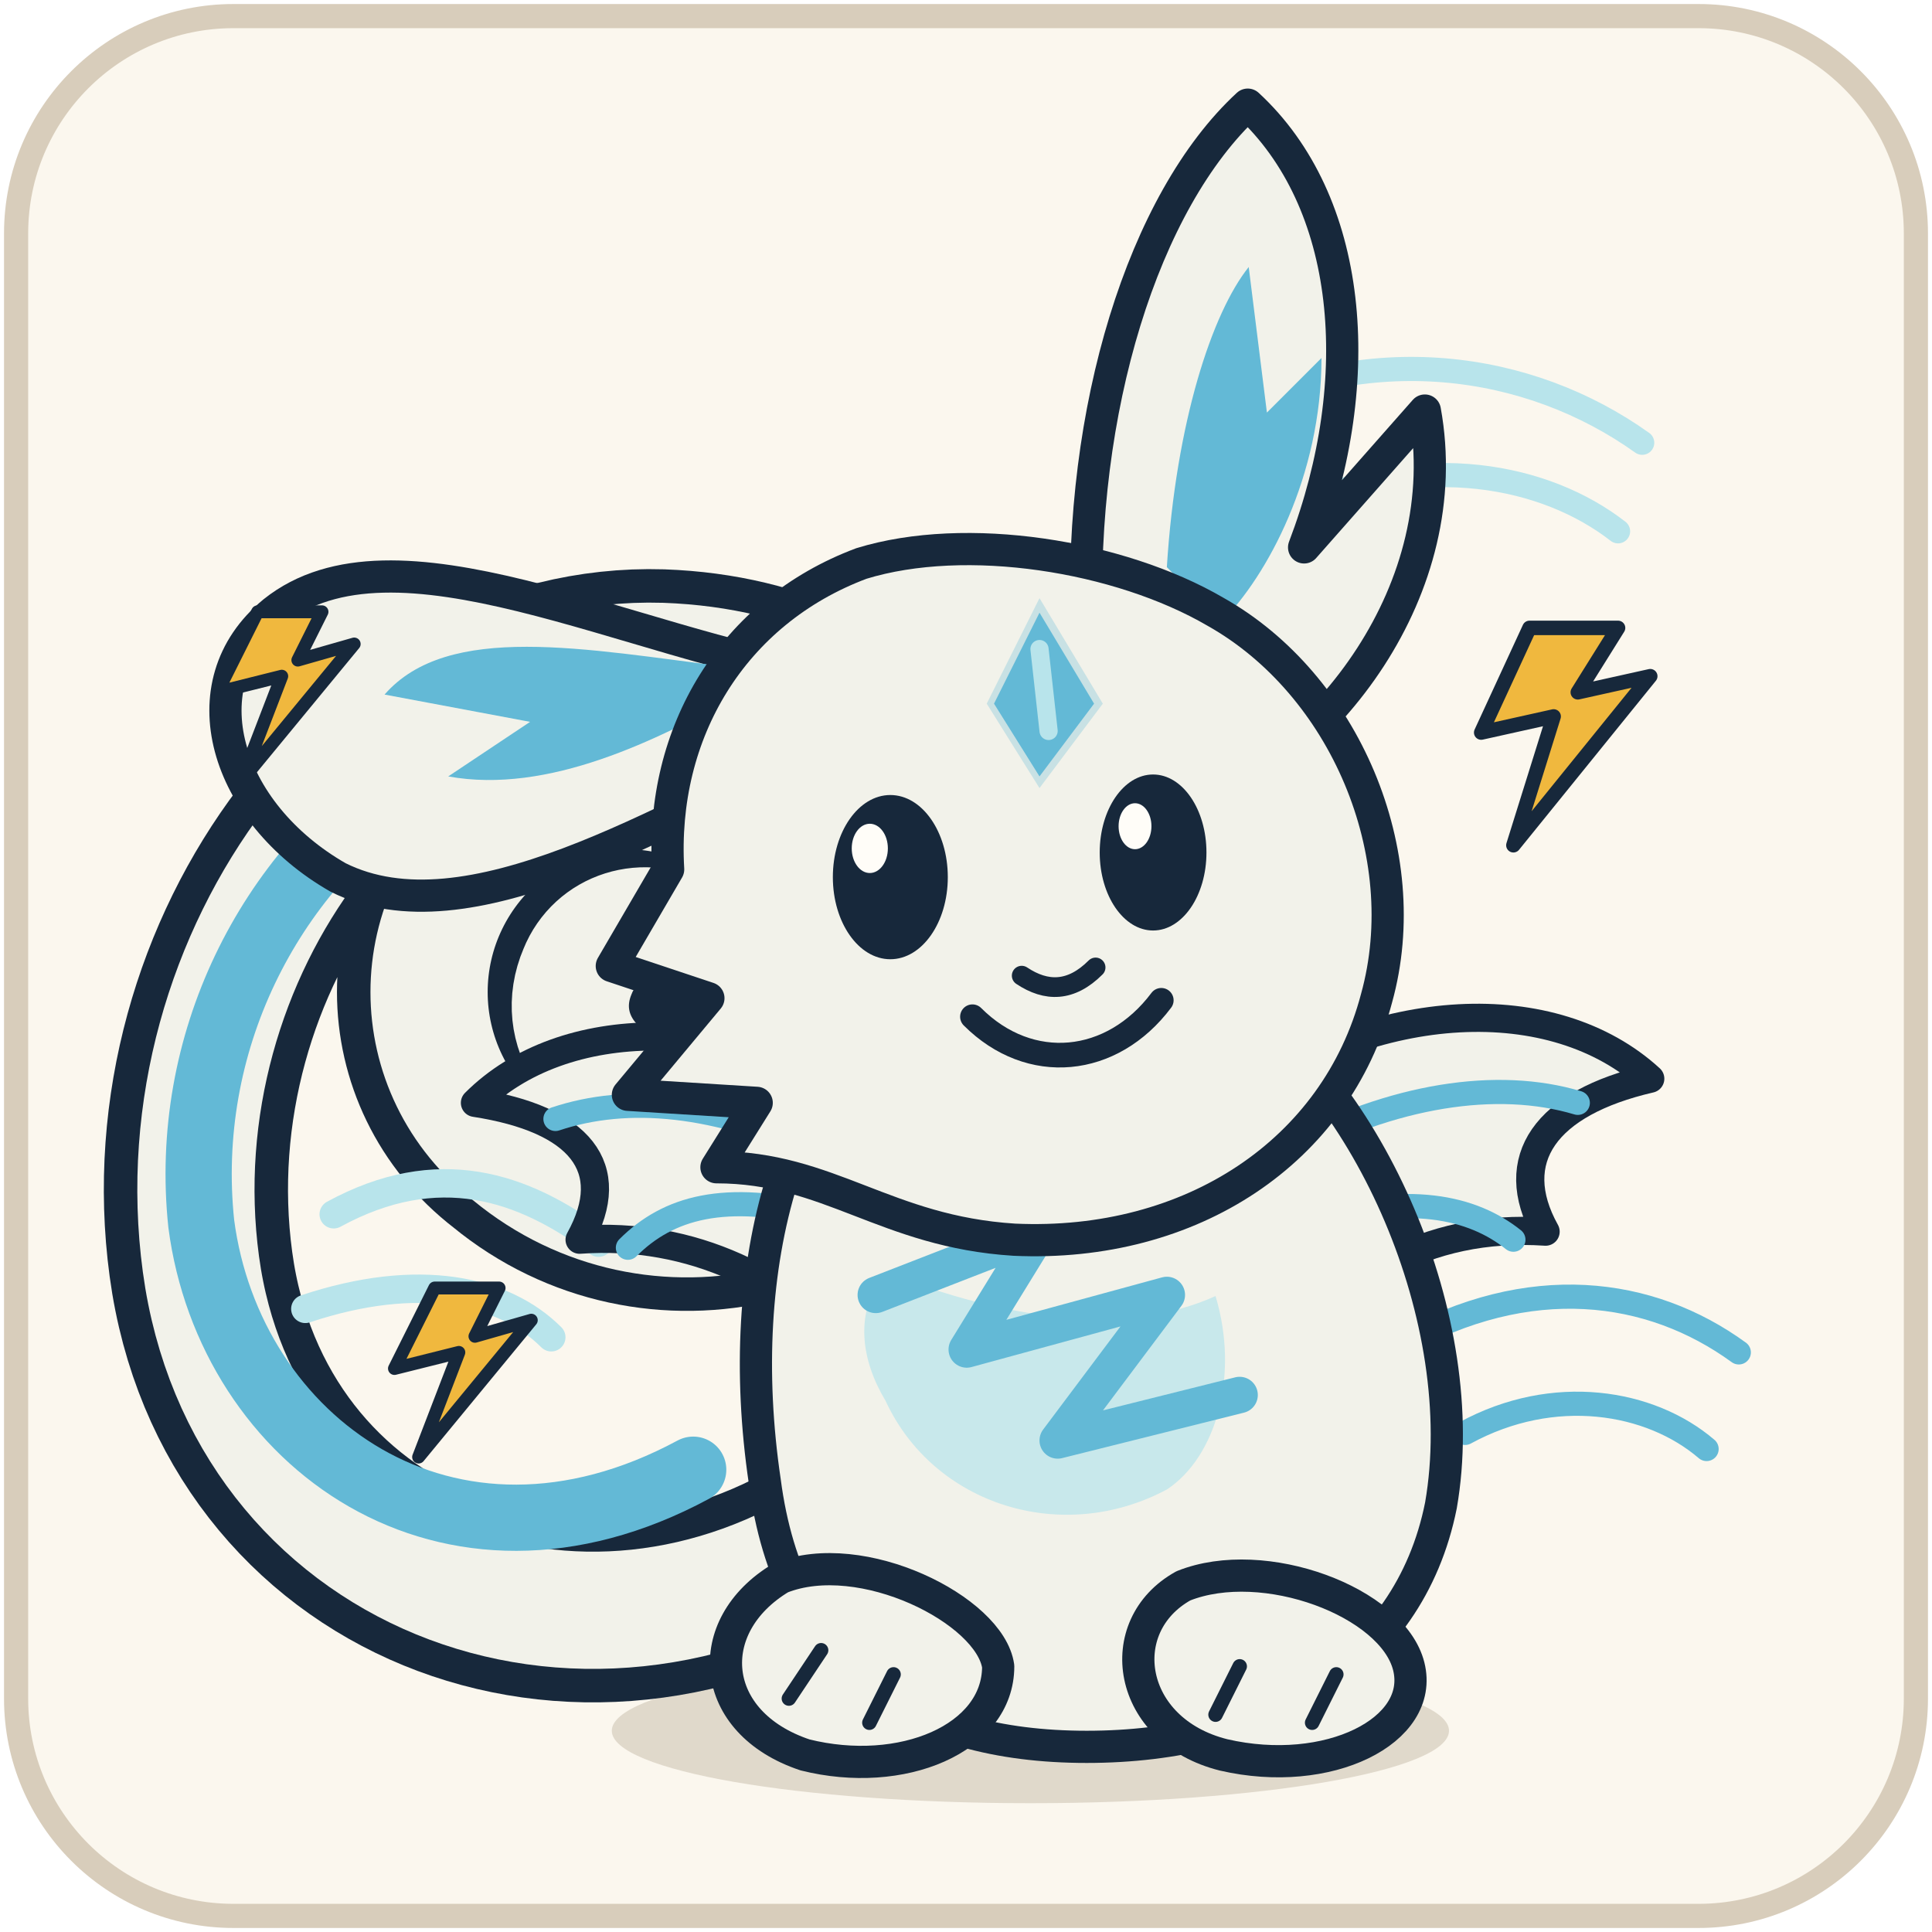
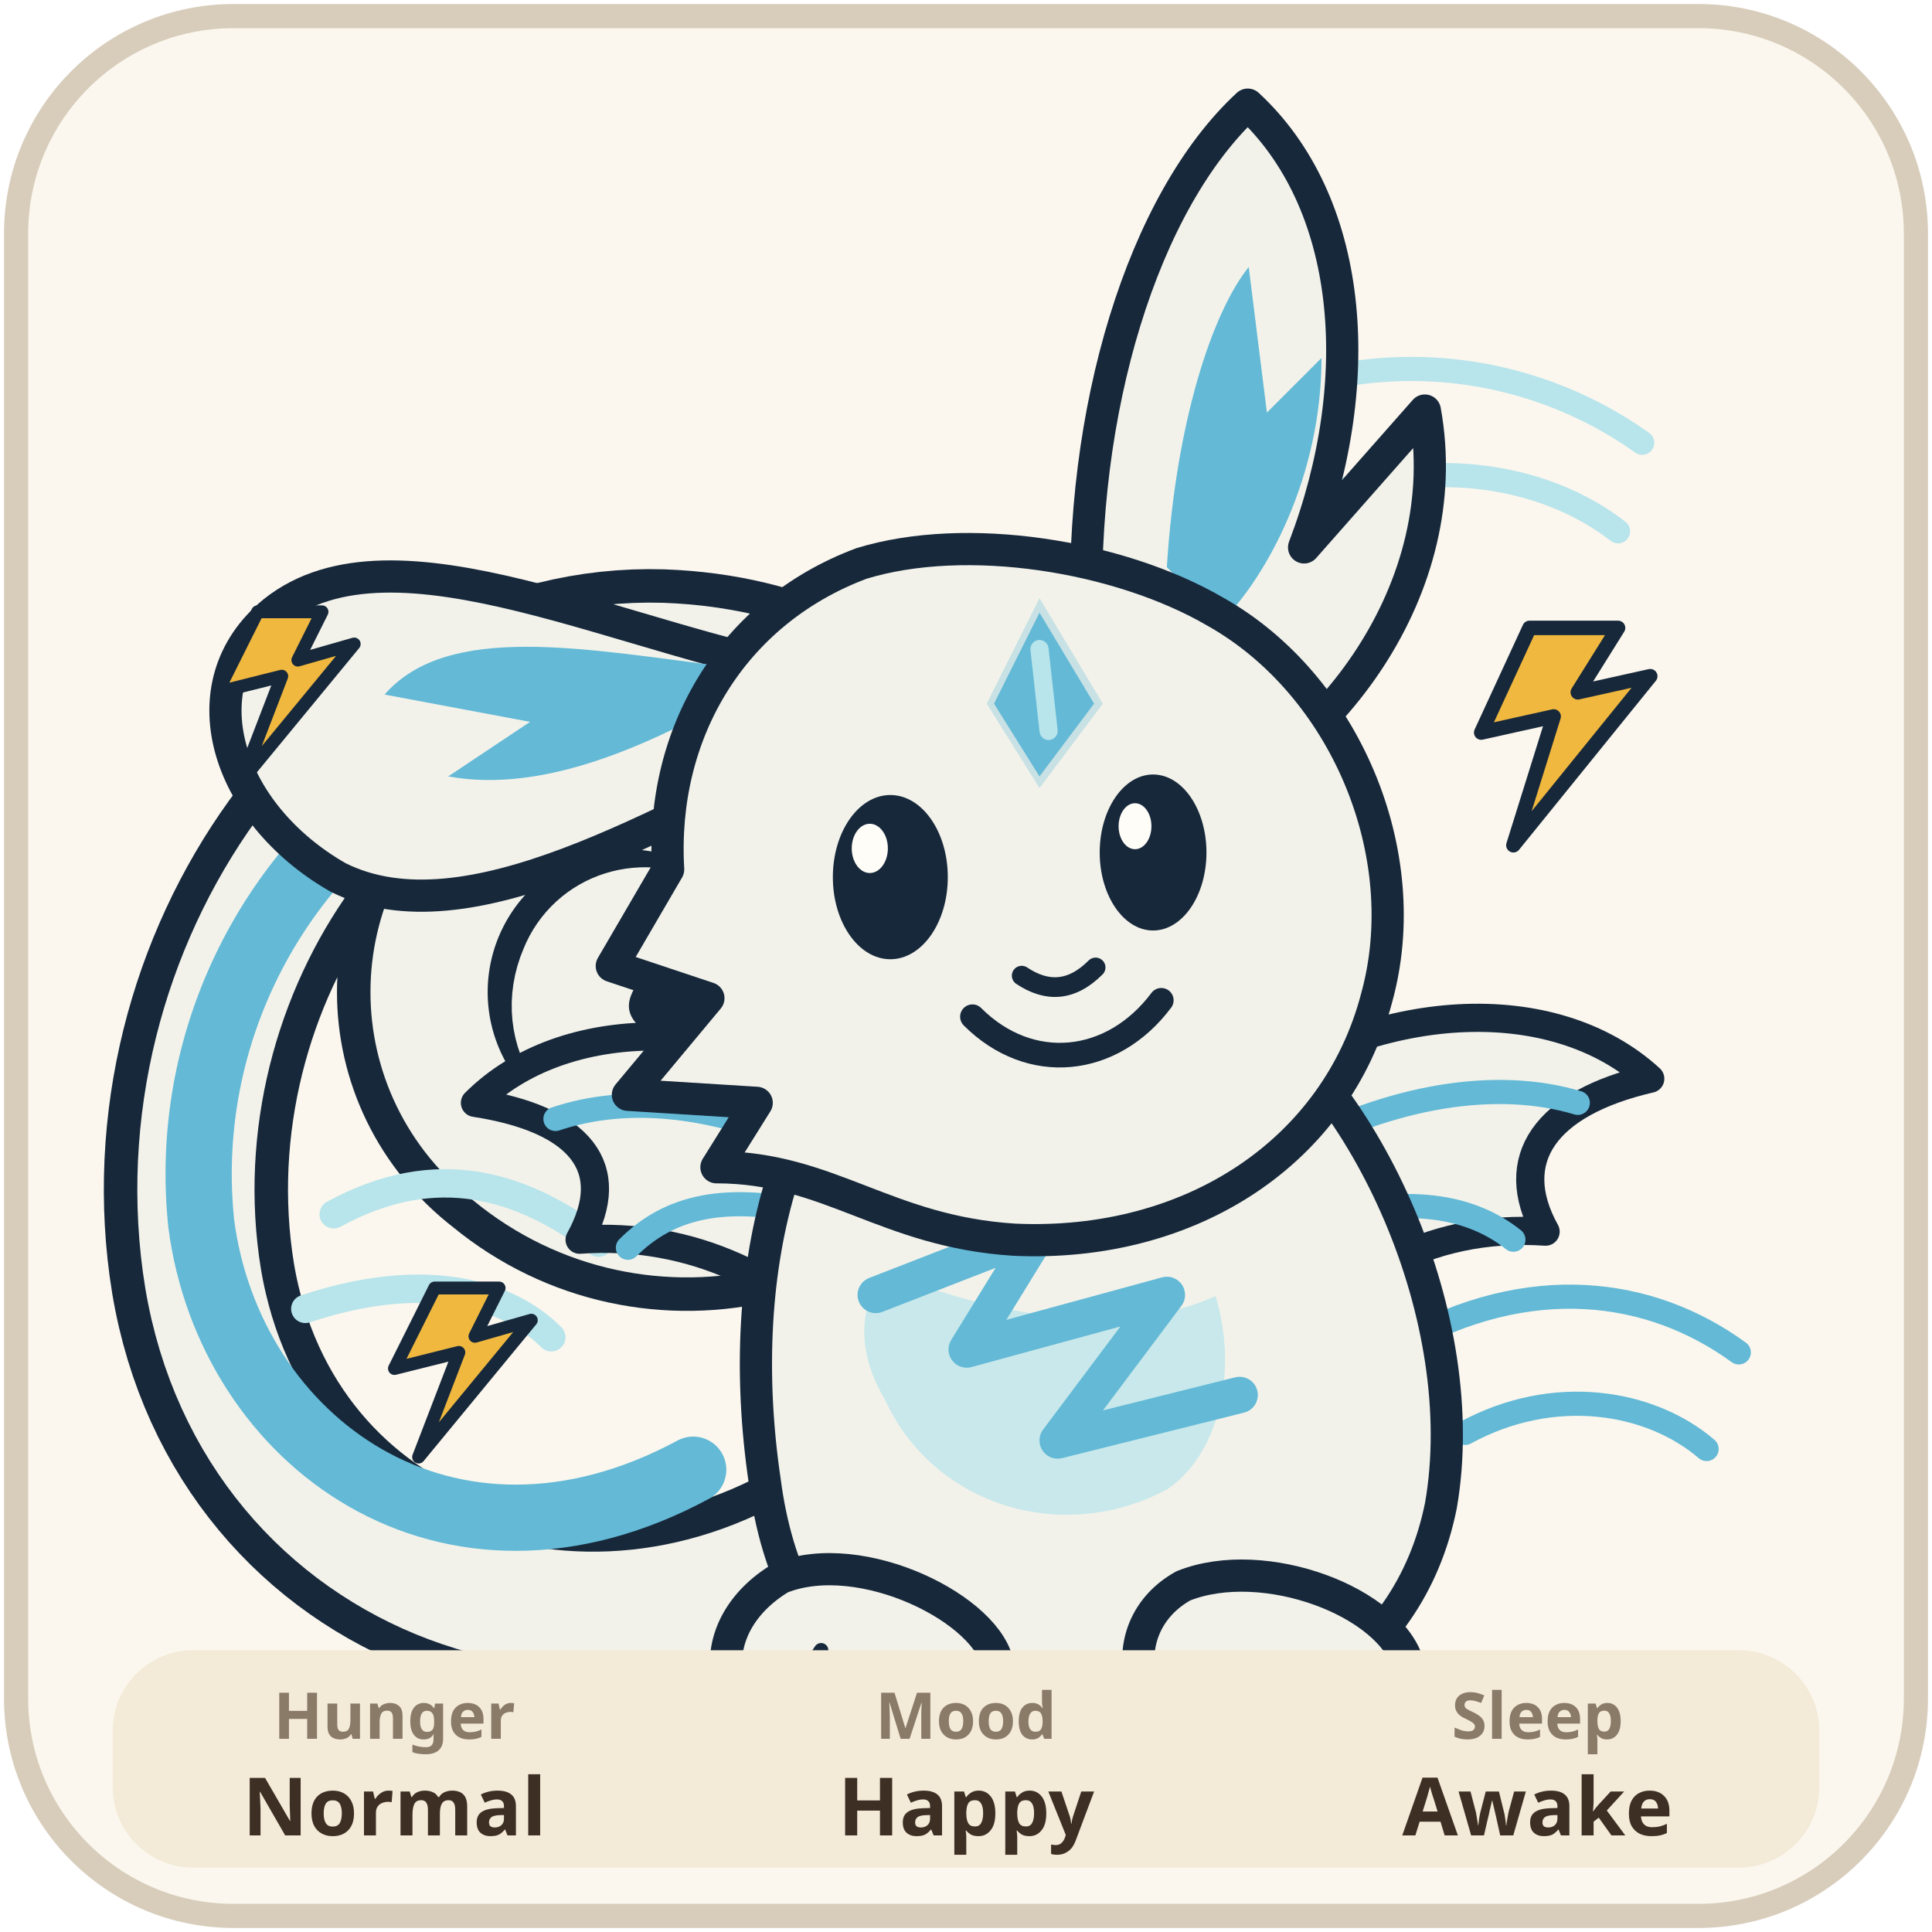
<svg xmlns="http://www.w3.org/2000/svg" viewBox="0 0 240 240" width="240" height="240" role="img" data-prototype-class="air" data-prototype-stage="mature" data-prototype-mood="happy" data-prototype-hunger="normal" data-prototype-behavior="idle" data-prototype-expression="happy" data-class-effect-level="mature" data-gitty-class="air" data-gitty-stage="mature" data-gitty-body="mature" data-gitty-behavior="idle" data-gitty-face="happy">
  <style> .gitty-character { animation: gitty-breathe 3.8s ease-in-out infinite; transform-box: fill-box; transform-origin: 50% 100%; } .gitty-tail { animation: tail-idle 4.2s ease-in-out infinite; transform-box: fill-box; transform-origin: 80% 80%; } .gitty-eyes { animation: gitty-blink 5.6s ease-in-out infinite; transform-box: fill-box; transform-origin: center; } .stage-hatchling .gitty-ears, .stage-baby .gitty-ears { transform: scale(1.1); transform-box: fill-box; transform-origin: 50% 100%; } .stage-mature .gitty-tail { transform: scale(1.04); transform-box: fill-box; transform-origin: 85% 85%; } .behavior-sleeping .gitty-anatomy, .behavior-hibernating .gitty-anatomy { transform-origin: 50% 100%; } .food-bowl { animation: food-bowl-nudge 2.4s ease-in-out infinite; transform-box: fill-box; transform-origin: center; } .play-ball { animation: play-ball-bounce 1.4s ease-in-out infinite; transform-box: fill-box; transform-origin: center; } .sleep-zzz, .sleep-particle { animation: sleep-float 3s ease-in-out infinite; transform-box: fill-box; transform-origin: center; } .sleep-particle-2 { animation-delay: -1.4s; animation-duration: 3.8s; } @keyframes gitty-breathe { 0%, 100% { transform: translateY(0) scaleY(1); } 50% { transform: translateY(-1px) scaleY(1.012); } } @keyframes gitty-blink { 0%, 44%, 48%, 100% { transform: scaleY(1); } 46% { transform: scaleY(.08); } } @keyframes tail-idle { 0%, 100% { transform: rotate(-1deg); } 50% { transform: rotate(3deg); } } @keyframes food-bowl-nudge { 0%, 70%, 100% { transform: translateX(0); } 82% { transform: translateX(-2px); } } @keyframes play-ball-bounce { 0%, 100% { transform: translateY(0) rotate(-4deg); } 50% { transform: translateY(-7px) rotate(9deg); } } @keyframes sleep-float { 0%, 100% { opacity: .35; transform: translateY(3px); } 50% { opacity: .9; transform: translateY(-5px); } } @media (prefers-reduced-motion: reduce) { .gitty-character, .gitty-tail, .gitty-eyes, .earth-leaf, .water-bubble, .water-drop, .air-wind, .air-spark, .fire-flame, .fire-ember, .psy-particle, .psy-character, .psy-shadow, .food-bowl, .play-ball, .sleep-zzz, .sleep-particle { animation: none !important; } } .class-air .gitty-character { animation: air-hover 2.9s ease-in-out infinite; } .air-wind { animation: air-wind 4.4s ease-in-out infinite; transform-box: fill-box; transform-origin: center; } .wind-2 { animation-duration: 5.3s; animation-delay: -2.8s; } .wind-3 { animation-duration: 4.9s; animation-delay: -1.9s; } .air-spark { animation: air-spark 6.2s ease-in-out infinite; transform-box: fill-box; transform-origin: center; } .spark-2 { animation-duration: 7.4s; animation-delay: -3.6s; } .spark-3 { animation-duration: 8.1s; animation-delay: -5.2s; } @keyframes air-wind { 0%, 12% { opacity: 0; transform: translateX(-16px); } 28%, 62% { opacity: .9; } 82%, 100% { opacity: 0; transform: translateX(24px); } } @keyframes air-spark { 0%, 67%, 74%, 81%, 100% { opacity: 0; transform: scale(.55) rotate(-8deg); } 70%, 78% { opacity: 1; transform: scale(1.08) rotate(3deg); } } @keyframes air-hover { 0%, 100% { transform: translateY(0) rotate(0); } 50% { transform: translateY(-2px) rotate(.7deg); } } </style>
  <rect x="2" y="2" width="236" height="236" rx="27" fill="#fbf7ee" stroke="#d8cdbb" stroke-width="3" />
  <g class="class-air behavior-idle">
    <g data-effect-tier="adult">
      <g class="air-wind wind-1" data-effect-element="wind" fill="none" stroke="#63b9d6" stroke-width="3" stroke-linecap="round">
        <path d="M28 104 C43 96 56 99 66 106" />
        <path d="M35 114 C46 110 55 112 60 117" />
      </g>
      <g class="air-wind wind-2" data-effect-element="wind" fill="none" stroke="#63b9d6" stroke-width="3" stroke-linecap="round">
        <path d="M174 167 C190 158 205 160 216 168" />
        <path d="M182 178 C193 172 205 174 212 180" />
      </g>
    </g>
    <g data-effect-tier="mature">
      <g class="air-wind wind-3" data-effect-element="wind" fill="none" stroke="#b8e4eb" stroke-width="3" stroke-linecap="round">
        <path d="M151 52 C170 42 190 45 204 55" />
        <path d="M161 63 C177 56 192 59 201 66" />
      </g>
    </g>
    <ellipse class="gitty-shadow" cx="128" cy="215" rx="52" ry="9" fill="#ad9e88" opacity=".34" />
    <g class="stage-mature" data-anatomy-stage="mature">
      <g class="gitty-character">
        <g class="gitty-tail">
          <path data-anatomy-part="tail" d="M101 183 C69 204 29 188 24 151 C19 114 46 78 79 79 C107 80 123 102 113 125 C104 146 78 152 61 138 C48 128 48 109 61 99 C73 90 91 95 95 108 C99 120 90 132 79 131 C71 130 66 123 69 116 C71 111 77 109 82 112" fill="none" stroke="#17283b" stroke-width="22" stroke-linecap="round" stroke-linejoin="round" />
          <path d="M101 183 C69 204 29 188 24 151 C19 114 46 78 79 79 C107 80 123 102 113 125 C104 146 78 152 61 138 C48 128 48 109 61 99 C73 90 91 95 95 108 C99 120 90 132 79 131 C71 130 66 123 69 116 C71 111 77 109 82 112" fill="none" stroke="#f2f2ea" stroke-width="14" stroke-linecap="round" stroke-linejoin="round" />
          <g class="stage-class-markings stage-class-markings-mature" opacity="1" transform="translate(128 136) scale(1.13) translate(-128 -136)">
            <path d="M88 171 C62 185 39 168 36 145 C34 126 43 108 58 98" fill="none" stroke="#63b9d6" stroke-width="7" stroke-linecap="round" />
            <path d="M50 144 C61 138 70 141 78 147 M47 154 C59 150 68 152 73 157" fill="none" stroke="#b8e4eb" stroke-width="3" stroke-linecap="round" />
          </g>
        </g>
        <g class="gitty-wings" data-anatomy-feature="mature-wings">
          <path data-anatomy-part="left-wing" d="M109 137 C91 126 70 126 59 137 C72 139 77 145 72 154 C86 153 98 159 107 169 C112 158 114 146 109 137Z" fill="#f2f2ea" stroke="#17283b" stroke-width="3.5" stroke-linecap="round" stroke-linejoin="round" />
          <path data-anatomy-part="right-wing" d="M153 137 C171 124 193 123 205 134 C192 137 187 144 192 153 C177 152 166 159 158 170 C153 159 150 147 153 137Z" fill="#f2f2ea" stroke="#17283b" stroke-width="3.5" stroke-linecap="round" stroke-linejoin="round" />
          <path data-anatomy-part="left-wing-accent" d="M102 143 C89 137 78 136 69 139 M102 151 C90 148 83 150 78 155" fill="none" stroke="#63b9d6" stroke-width="3" stroke-linecap="round" />
          <path data-anatomy-part="right-wing-accent" d="M160 143 C173 136 186 134 196 137 M162 152 C175 148 183 150 188 154" fill="none" stroke="#63b9d6" stroke-width="3" stroke-linecap="round" />
        </g>
        <g class="gitty-body">
          <path data-anatomy-part="body" d="M115 122 C98 132 91 157 95 184 C98 207 113 217 135 217 C157 217 175 207 179 187 C183 164 170 135 153 124 C142 117 126 116 115 122Z" fill="#f2f2ea" stroke="#17283b" stroke-width="4" stroke-linecap="round" stroke-linejoin="round" />
          <path d="M110 174 C116 187 132 192 145 185 C151 181 154 171 151 161 C140 166 125 164 110 158 C106 163 107 169 110 174Z" fill="#b8e4eb" opacity=".72" />
          <g class="stage-class-markings stage-class-markings-mature" opacity="1" transform="translate(128 136) scale(1.13) translate(-128 -136)">
            <path d="M111 158 L129 151 L121 164 L143 158 L131 174 L151 169" fill="none" stroke="#63b9d6" stroke-width="4" stroke-linecap="round" stroke-linejoin="round" />
          </g>
        </g>
        <g class="gitty-ears">
          <path data-anatomy-part="left-ear" d="M103 84 C78 80 49 64 34 76 C23 85 28 101 42 109 C58 117 82 102 103 92 C111 88 111 85 103 84Z" fill="#f2f2ea" stroke="#17283b" stroke-width="4" stroke-linecap="round" stroke-linejoin="round" />
          <path data-anatomy-part="right-ear" d="M135 78 C134 51 142 25 155 13 C168 25 170 47 162 68 L177 51 C181 73 165 94 147 101 C137 105 134 92 135 78Z" fill="#f2f2ea" stroke="#17283b" stroke-width="4" stroke-linecap="round" stroke-linejoin="round" />
          <g class="stage-class-markings stage-class-markings-mature" opacity="1" transform="translate(128 136) scale(1.13) translate(-128 -136)">
            <path d="M95 89 C79 87 64 84 57 92 L73 95 L64 101 C75 103 87 97 96 92Z" fill="#63b9d6" />
            <path d="M143 78 C144 62 148 50 152 45 L154 61 L160 55 C160 68 154 79 149 84Z" fill="#63b9d6" />
          </g>
        </g>
        <g class="gitty-head">
          <path data-anatomy-part="head" d="M107 70 C91 76 82 91 83 108 L76 120 L88 124 L78 136 L94 137 L89 145 C103 145 110 153 126 154 C148 155 166 143 171 124 C176 106 167 85 151 76 C139 69 120 66 107 70Z" fill="#f2f2ea" stroke="#17283b" stroke-width="4" stroke-linecap="round" stroke-linejoin="round" />
          <g class="stage-class-markings stage-class-markings-mature" opacity="1" transform="translate(128 136) scale(1.13) translate(-128 -136)">
            <g class="mature-forehead-echo" transform="translate(129 93) scale(1.16) translate(-129 -93)" opacity=".3">
              <path d="M129 83 L135 93 L129 101 L124 93Z" fill="#63b9d6" />
              <path d="M129 87 L130 96" stroke="#b8e4eb" stroke-width="2" stroke-linecap="round" />
            </g>
            <path d="M129 83 L135 93 L129 101 L124 93Z" fill="#63b9d6" />
            <path d="M129 87 L130 96" stroke="#b8e4eb" stroke-width="2" stroke-linecap="round" />
          </g>
          <g transform="translate(131 111) scale(1.02) translate(-128 -114)">
            <g class="gitty-face face-happy">
              <g class="gitty-eyes">
                <ellipse cx="108" cy="112" rx="7" ry="10" fill="#17283b" />
                <ellipse cx="140" cy="109" rx="6.5" ry="9.5" fill="#17283b" />
                <ellipse cx="105.5" cy="108.5" rx="2.2" ry="3" fill="#fffdf8" />
                <ellipse cx="137.8" cy="105.8" rx="2" ry="2.8" fill="#fffdf8" />
              </g>
              <path d="M118 129 C125 136 135 135 141 127" fill="none" stroke="#17283b" stroke-width="3" stroke-linecap="round" />
              <path d="M124 124 C127 126 130 126 133 123" fill="none" stroke="#17283b" stroke-width="2.4" stroke-linecap="round" />
            </g>
          </g>
        </g>
        <g class="gitty-paws">
          <path data-anatomy-part="left-paw" d="M97 196 C87 202 88 214 100 218 C112 221 124 216 124 207 C123 200 107 192 97 196Z" fill="#f2f2ea" stroke="#17283b" stroke-width="4" stroke-linecap="round" stroke-linejoin="round" />
          <path data-anatomy-part="right-paw" d="M147 197 C138 202 140 215 152 218 C165 221 177 215 175 207 C173 199 157 193 147 197Z" fill="#f2f2ea" stroke="#17283b" stroke-width="4" stroke-linecap="round" stroke-linejoin="round" />
          <path d="M98 211 L102 205 M108 214 L111 208 M151 213 L154 207 M163 214 L166 208" stroke="#17283b" stroke-width="1.8" stroke-linecap="round" />
        </g>
      </g>
    </g>
    <g data-effect-tier="adult">
      <path class="air-spark spark-1" data-effect-element="spark" d="M190 78 L184 91 L193 89 L188 105 L205 84 L196 86 L201 78Z" fill="#f0b83e" stroke="#17283b" stroke-width="1.8" stroke-linejoin="round" />
      <path class="air-spark spark-2" data-effect-element="spark" d="M54 160 L49 170 L57 168 L52 181 L66 164 L59 166 L62 160Z" fill="#f0b83e" stroke="#17283b" stroke-width="1.6" stroke-linejoin="round" />
    </g>
    <g data-effect-tier="mature">
      <path class="air-spark spark-3" data-effect-element="spark" d="M32 76 L27 86 L35 84 L30 97 L44 80 L37 82 L40 76Z" fill="#f0b83e" stroke="#17283b" stroke-width="1.6" stroke-linejoin="round" />
    </g>
  </g>
+   <g class="gitty-status-labels" data-gitty-status-labels="hunger mood sleep">
+     <rect x="14" y="205" width="212" height="27" rx="10" fill="#f3ead7" />
+     <text x="49" y="216" text-anchor="middle" fill="#8a7a68" font-family="ui-rounded, system-ui, sans-serif" font-size="8" font-weight="700">Hunger</text>
+     <text x="49" y="228" text-anchor="middle" fill="#3d2f24" font-family="ui-rounded, system-ui, sans-serif" font-size="10" font-weight="700">Normal</text>
+     <text x="120" y="216" text-anchor="middle" fill="#8a7a68" font-family="ui-rounded, system-ui, sans-serif" font-size="8" font-weight="700">Mood</text>
+     <text x="120" y="228" text-anchor="middle" fill="#3d2f24" font-family="ui-rounded, system-ui, sans-serif" font-size="10" font-weight="700">Happy</text>
+     <text x="191" y="216" text-anchor="middle" fill="#8a7a68" font-family="ui-rounded, system-ui, sans-serif" font-size="8" font-weight="700">Sleep</text>
+     <text x="191" y="228" text-anchor="middle" fill="#3d2f24" font-family="ui-rounded, system-ui, sans-serif" font-size="10" font-weight="700">Awake</text>
+   </g>
</svg>
